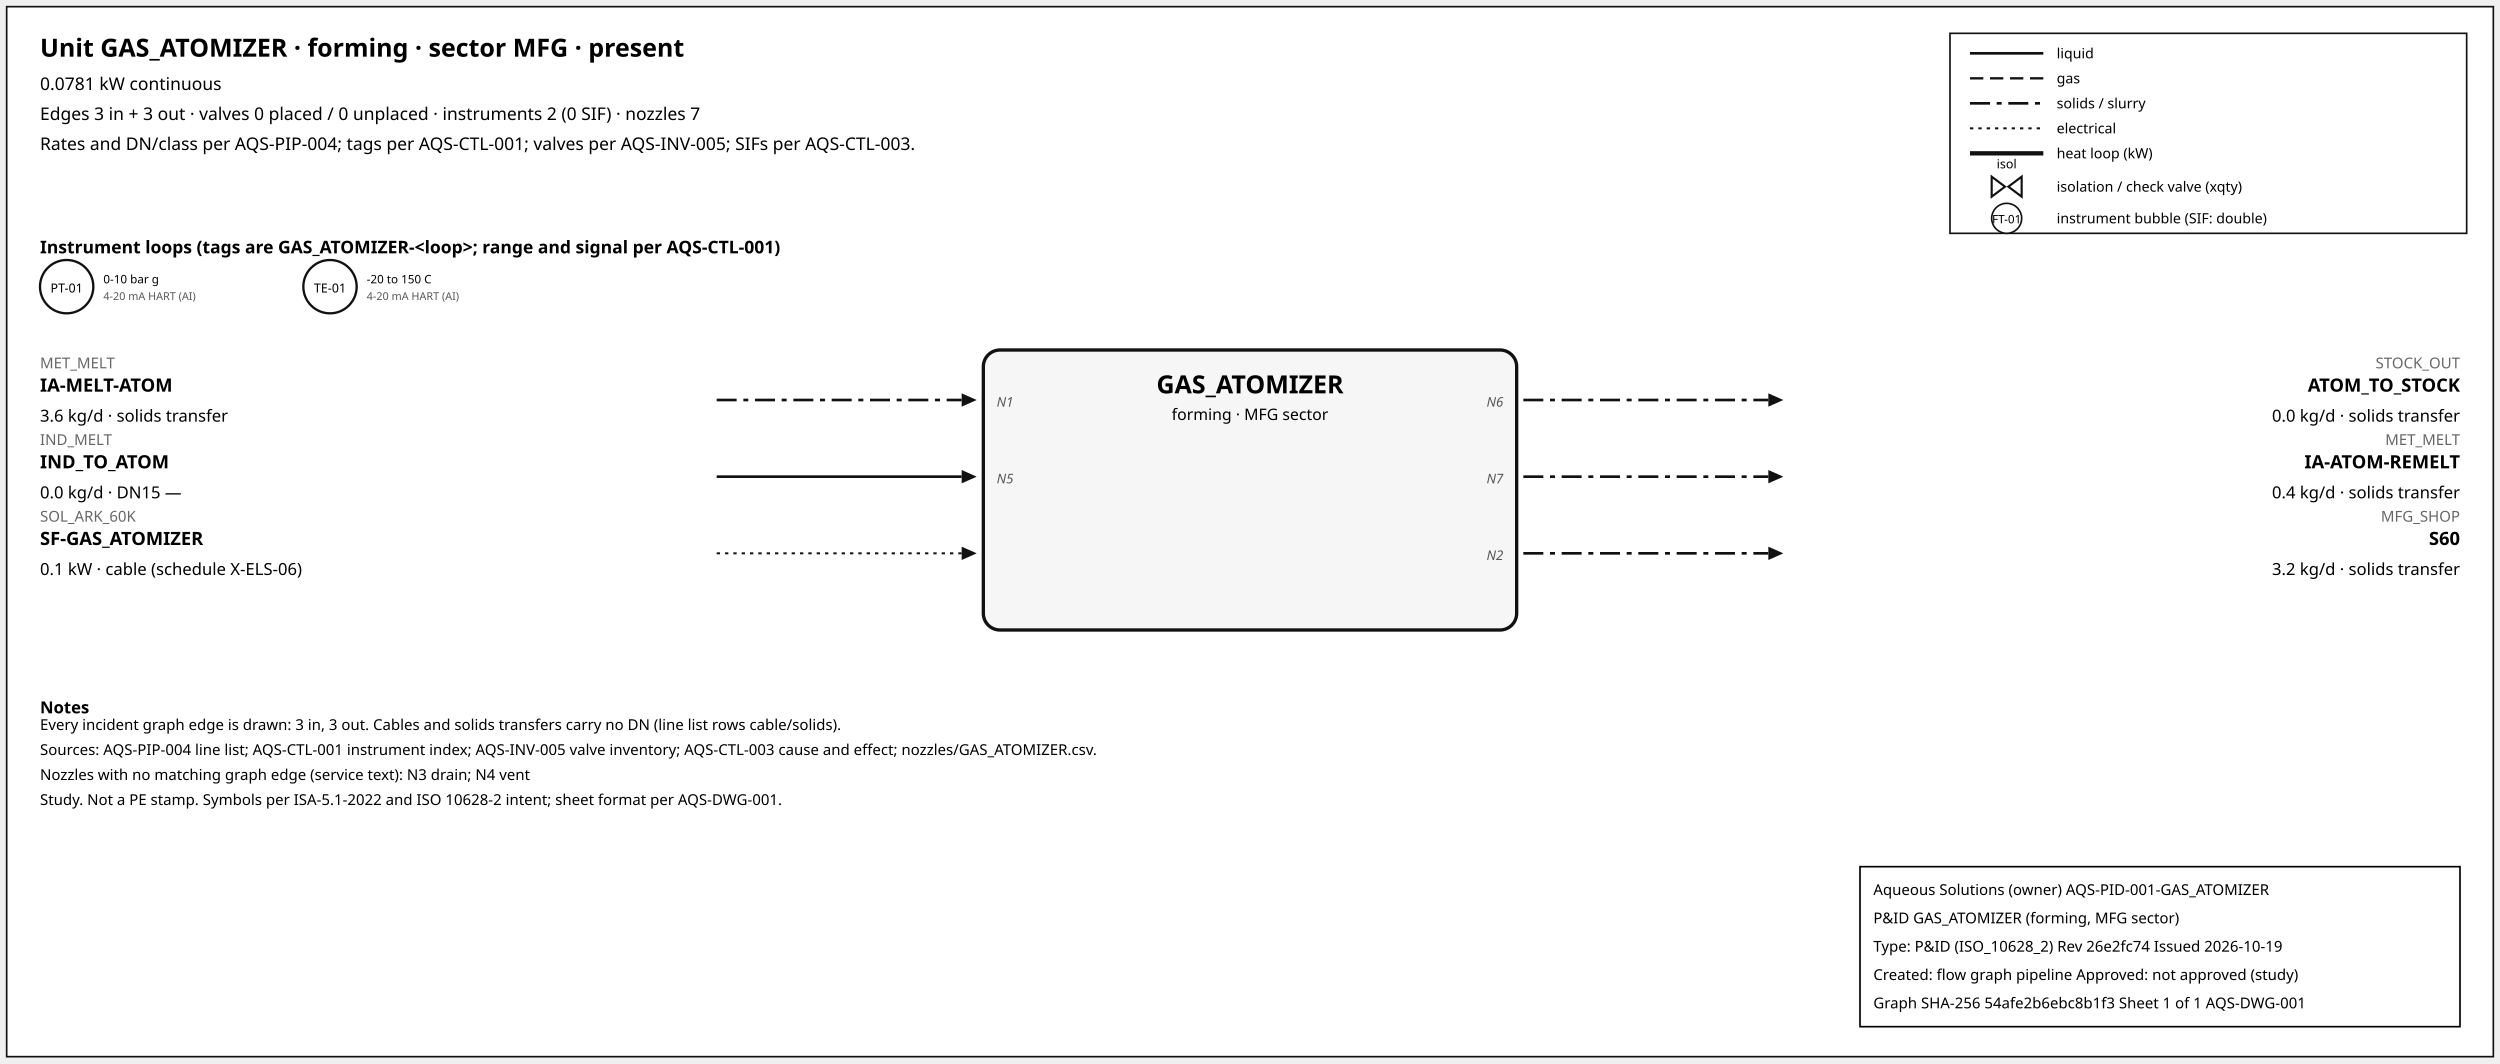
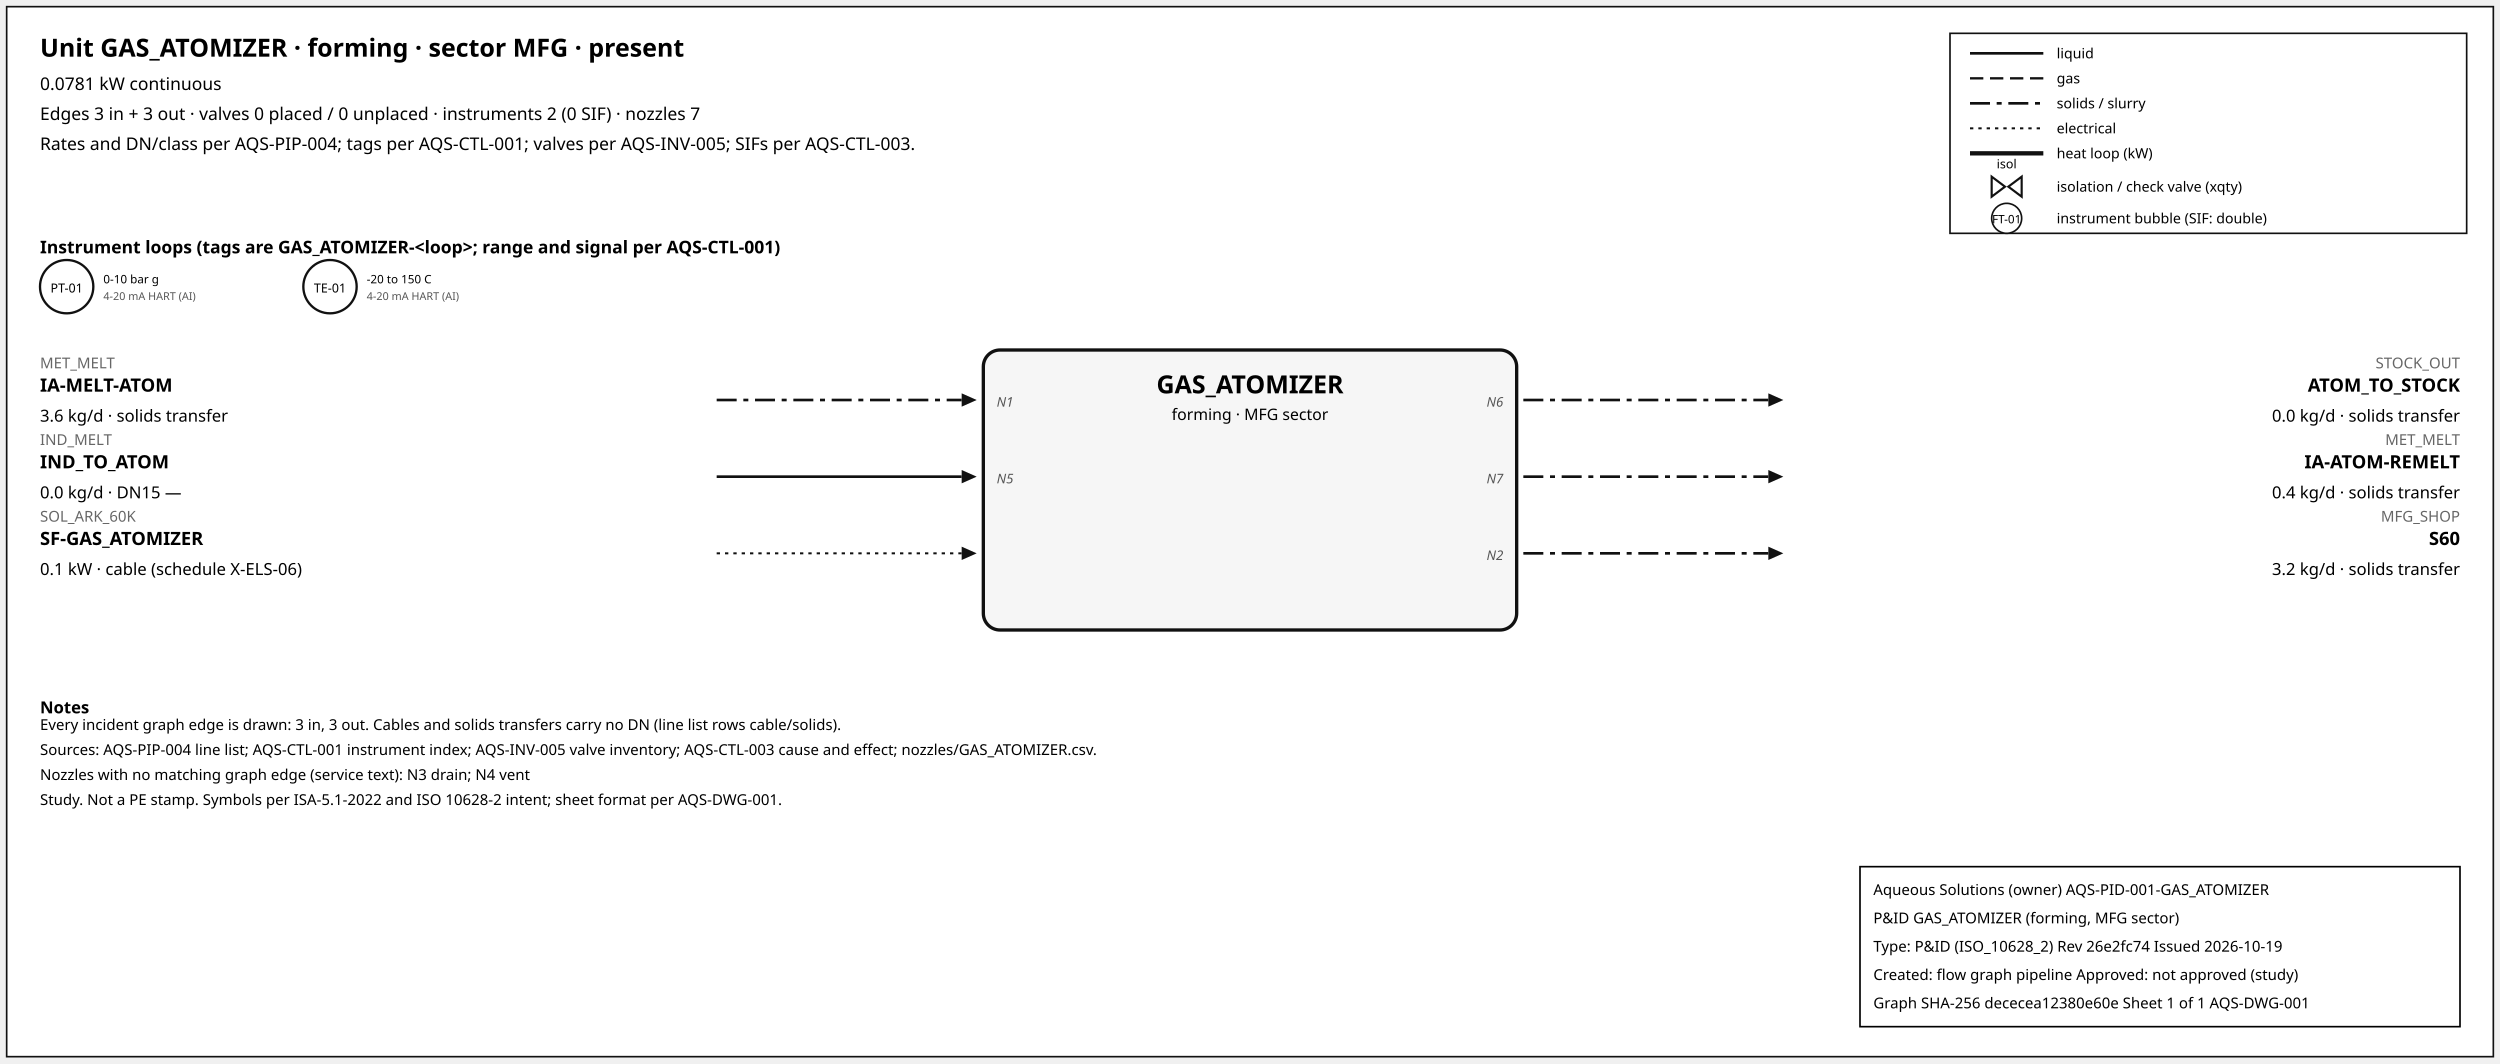
<svg xmlns="http://www.w3.org/2000/svg" width="1500" height="638" font-family="sans-serif">
  <rect x="4" y="4" width="1492" height="630" fill="white" stroke="#111" />
  <text x="24" y="34" font-size="15" font-weight="600">Unit GAS_ATOMIZER · forming · sector MFG · present</text>
  <text x="24" y="54" font-size="10.5">0.0781 kW continuous</text>
  <text x="24" y="72" font-size="10.5">Edges 3 in + 3 out · valves 0 placed / 0 unplaced · instruments 2 (0 SIF) · nozzles 7</text>
  <text x="24" y="90" font-size="10.5">Rates and DN/class per AQS-PIP-004; tags per AQS-CTL-001; valves per AQS-INV-005; SIFs per AQS-CTL-003.</text>
  <rect x="1170" y="20" width="310" height="120" fill="white" stroke="#111" />
  <line x1="1182" y1="32" x2="1226" y2="32" stroke="#111" stroke-width="1.6" />
  <text x="1234" y="35" font-size="8.5">liquid</text>
  <line x1="1182" y1="47" x2="1226" y2="47" stroke="#111" stroke-width="1.4" stroke-dasharray="8,4" />
  <text x="1234" y="50" font-size="8.5">gas</text>
  <line x1="1182" y1="62" x2="1226" y2="62" stroke="#111" stroke-width="1.6" stroke-dasharray="12,4,3,4" />
  <text x="1234" y="65" font-size="8.5">solids / slurry</text>
  <line x1="1182" y1="77" x2="1226" y2="77" stroke="#111" stroke-width="1.2" stroke-dasharray="2,3" />
  <text x="1234" y="80" font-size="8.5">electrical</text>
  <line x1="1182" y1="92" x2="1226" y2="92" stroke="#111" stroke-width="2.6" />
  <text x="1234" y="95" font-size="8.5">heat loop (kW)</text>
  <path d="M 1195.0,106 L 1203.0,112 L 1195.0,118 Z M 1213.0,106 L 1205.0,112 L 1213.0,118 Z" fill="white" stroke="#111" stroke-width="1.3" />
  <text x="1204.0" y="101.0" font-size="7.5" text-anchor="middle">isol</text>
  <text x="1234" y="115" font-size="8.5">isolation / check valve (xqty)</text>
  <circle cx="1204" cy="131" r="9" fill="white" stroke="#111" />
  <text x="1204" y="134" font-size="7" text-anchor="middle">FT-01</text>
  <text x="1234" y="134" font-size="8.5">instrument bubble (SIF: double)</text>
  <text x="24" y="152" font-size="10.5" font-weight="600">Instrument loops (tags are GAS_ATOMIZER-&lt;loop&gt;; range and signal per AQS-CTL-001)</text>
  <circle cx="40" cy="172" r="16" fill="white" stroke="#111" stroke-width="1.4" />
  <text x="40" y="175.5" font-size="7.5" text-anchor="middle">PT-01</text>
  <text x="62" y="170" font-size="7">0-10 bar g</text>
  <text x="62" y="180" font-size="6.5" fill="#555">4-20 mA HART (AI)</text>
  <circle cx="198" cy="172" r="16" fill="white" stroke="#111" stroke-width="1.4" />
  <text x="198" y="175.5" font-size="7.5" text-anchor="middle">TE-01</text>
  <text x="220" y="170" font-size="7">-20 to 150 C</text>
  <text x="220" y="180" font-size="6.5" fill="#555">4-20 mA HART (AI)</text>
  <rect x="590" y="210" width="320" height="168" rx="10" fill="#f6f6f6" stroke="#111" stroke-width="2" />
  <text x="750.0" y="236" font-size="15" font-weight="700" text-anchor="middle">GAS_ATOMIZER</text>
  <text x="750.0" y="252" font-size="9.5" text-anchor="middle">forming · MFG sector</text>
  <line x1="430" y1="240" x2="577" y2="240" stroke="#111" stroke-width="1.6" stroke-dasharray="12,4,3,4" class="edge-in" />
  <polygon points="586,240 577,236 577,244" fill="#111" />
  <text x="24" y="221" font-size="9" fill="#666" text-anchor="start">MET_MELT</text>
  <text x="24" y="235" font-size="11" font-weight="600" text-anchor="start">IA-MELT-ATOM</text>
  <text x="24" y="253" font-size="10" text-anchor="start">3.6 kg/d · solids transfer</text>
  <text x="598" y="244" font-size="8" font-style="italic" fill="#555" text-anchor="start">N1</text>
  <line x1="430" y1="286" x2="577" y2="286" stroke="#111" stroke-width="1.6" class="edge-in" />
  <polygon points="586,286 577,282 577,290" fill="#111" />
  <text x="24" y="267" font-size="9" fill="#666" text-anchor="start">IND_MELT</text>
  <text x="24" y="281" font-size="11" font-weight="600" text-anchor="start">IND_TO_ATOM</text>
  <text x="24" y="299" font-size="10" text-anchor="start">0.0 kg/d · DN15 —</text>
  <text x="598" y="290" font-size="8" font-style="italic" fill="#555" text-anchor="start">N5</text>
  <line x1="430" y1="332" x2="577" y2="332" stroke="#111" stroke-width="1.2" stroke-dasharray="2,3" class="edge-in" />
  <polygon points="586,332 577,328 577,336" fill="#111" />
  <text x="24" y="313" font-size="9" fill="#666" text-anchor="start">SOL_ARK_60K</text>
  <text x="24" y="327" font-size="11" font-weight="600" text-anchor="start">SF-GAS_ATOMIZER</text>
  <text x="24" y="345" font-size="10" text-anchor="start">0.1 kW · cable (schedule X-ELS-06)</text>
  <line x1="914" y1="240" x2="1061" y2="240" stroke="#111" stroke-width="1.6" stroke-dasharray="12,4,3,4" class="edge-out" />
  <polygon points="1070,240 1061,236 1061,244" fill="#111" />
  <text x="1476" y="221" font-size="9" fill="#666" text-anchor="end">STOCK_OUT</text>
  <text x="1476" y="235" font-size="11" font-weight="600" text-anchor="end">ATOM_TO_STOCK</text>
  <text x="1476" y="253" font-size="10" text-anchor="end">0.0 kg/d · solids transfer</text>
  <text x="902" y="244" font-size="8" font-style="italic" fill="#555" text-anchor="end">N6</text>
  <line x1="914" y1="286" x2="1061" y2="286" stroke="#111" stroke-width="1.6" stroke-dasharray="12,4,3,4" class="edge-out" />
  <polygon points="1070,286 1061,282 1061,290" fill="#111" />
  <text x="1476" y="267" font-size="9" fill="#666" text-anchor="end">MET_MELT</text>
  <text x="1476" y="281" font-size="11" font-weight="600" text-anchor="end">IA-ATOM-REMELT</text>
  <text x="1476" y="299" font-size="10" text-anchor="end">0.4 kg/d · solids transfer</text>
  <text x="902" y="290" font-size="8" font-style="italic" fill="#555" text-anchor="end">N7</text>
  <line x1="914" y1="332" x2="1061" y2="332" stroke="#111" stroke-width="1.6" stroke-dasharray="12,4,3,4" class="edge-out" />
  <polygon points="1070,332 1061,328 1061,336" fill="#111" />
  <text x="1476" y="313" font-size="9" fill="#666" text-anchor="end">MFG_SHOP</text>
  <text x="1476" y="327" font-size="11" font-weight="600" text-anchor="end">S60</text>
  <text x="1476" y="345" font-size="10" text-anchor="end">3.2 kg/d · solids transfer</text>
  <text x="902" y="336" font-size="8" font-style="italic" fill="#555" text-anchor="end">N2</text>
  <text x="24" y="428" font-size="10" font-weight="600">Notes</text>
  <text x="24" y="438" font-size="9">Every incident graph edge is drawn: 3 in, 3 out. Cables and solids transfers carry no DN (line list rows cable/solids).</text>
  <text x="24" y="453" font-size="9">Sources: AQS-PIP-004 line list; AQS-CTL-001 instrument index; AQS-INV-005 valve inventory; AQS-CTL-003 cause and effect; nozzles/GAS_ATOMIZER.csv.</text>
  <text x="24" y="468" font-size="9">Nozzles with no matching graph edge (service text): N3 drain; N4 vent</text>
  <text x="24" y="483" font-size="9">Study. Not a PE stamp. Symbols per ISA-5.1-2022 and ISO 10628-2 intent; sheet format per AQS-DWG-001.</text>
  <g id="aqs-title-block">
    <rect x="1116" y="520" width="360" height="96" fill="white" stroke="black" stroke-width="1" />
    <text x="1124" y="537" font-size="9">Aqueous Solutions (owner)   AQS-PID-001-GAS_ATOMIZER</text>
    <text x="1124" y="554" font-size="9">P&amp;ID GAS_ATOMIZER (forming, MFG sector)</text>
    <text x="1124" y="571" font-size="9">Type: P&amp;ID (ISO_10628_2)   Rev 26e2fc74   Issued 2026-10-19</text>
    <text x="1124" y="588" font-size="9">Created: flow graph pipeline   Approved: not approved (study)</text>
-     <text x="1124" y="605" font-size="9">Graph SHA-256 54afe2b6ebc8b1f3   Sheet 1 of 1   AQS-DWG-001</text>
+     <text x="1124" y="605" font-size="9">Graph SHA-256 dececea12380e60e   Sheet 1 of 1   AQS-DWG-001</text>
  </g>
</svg>
